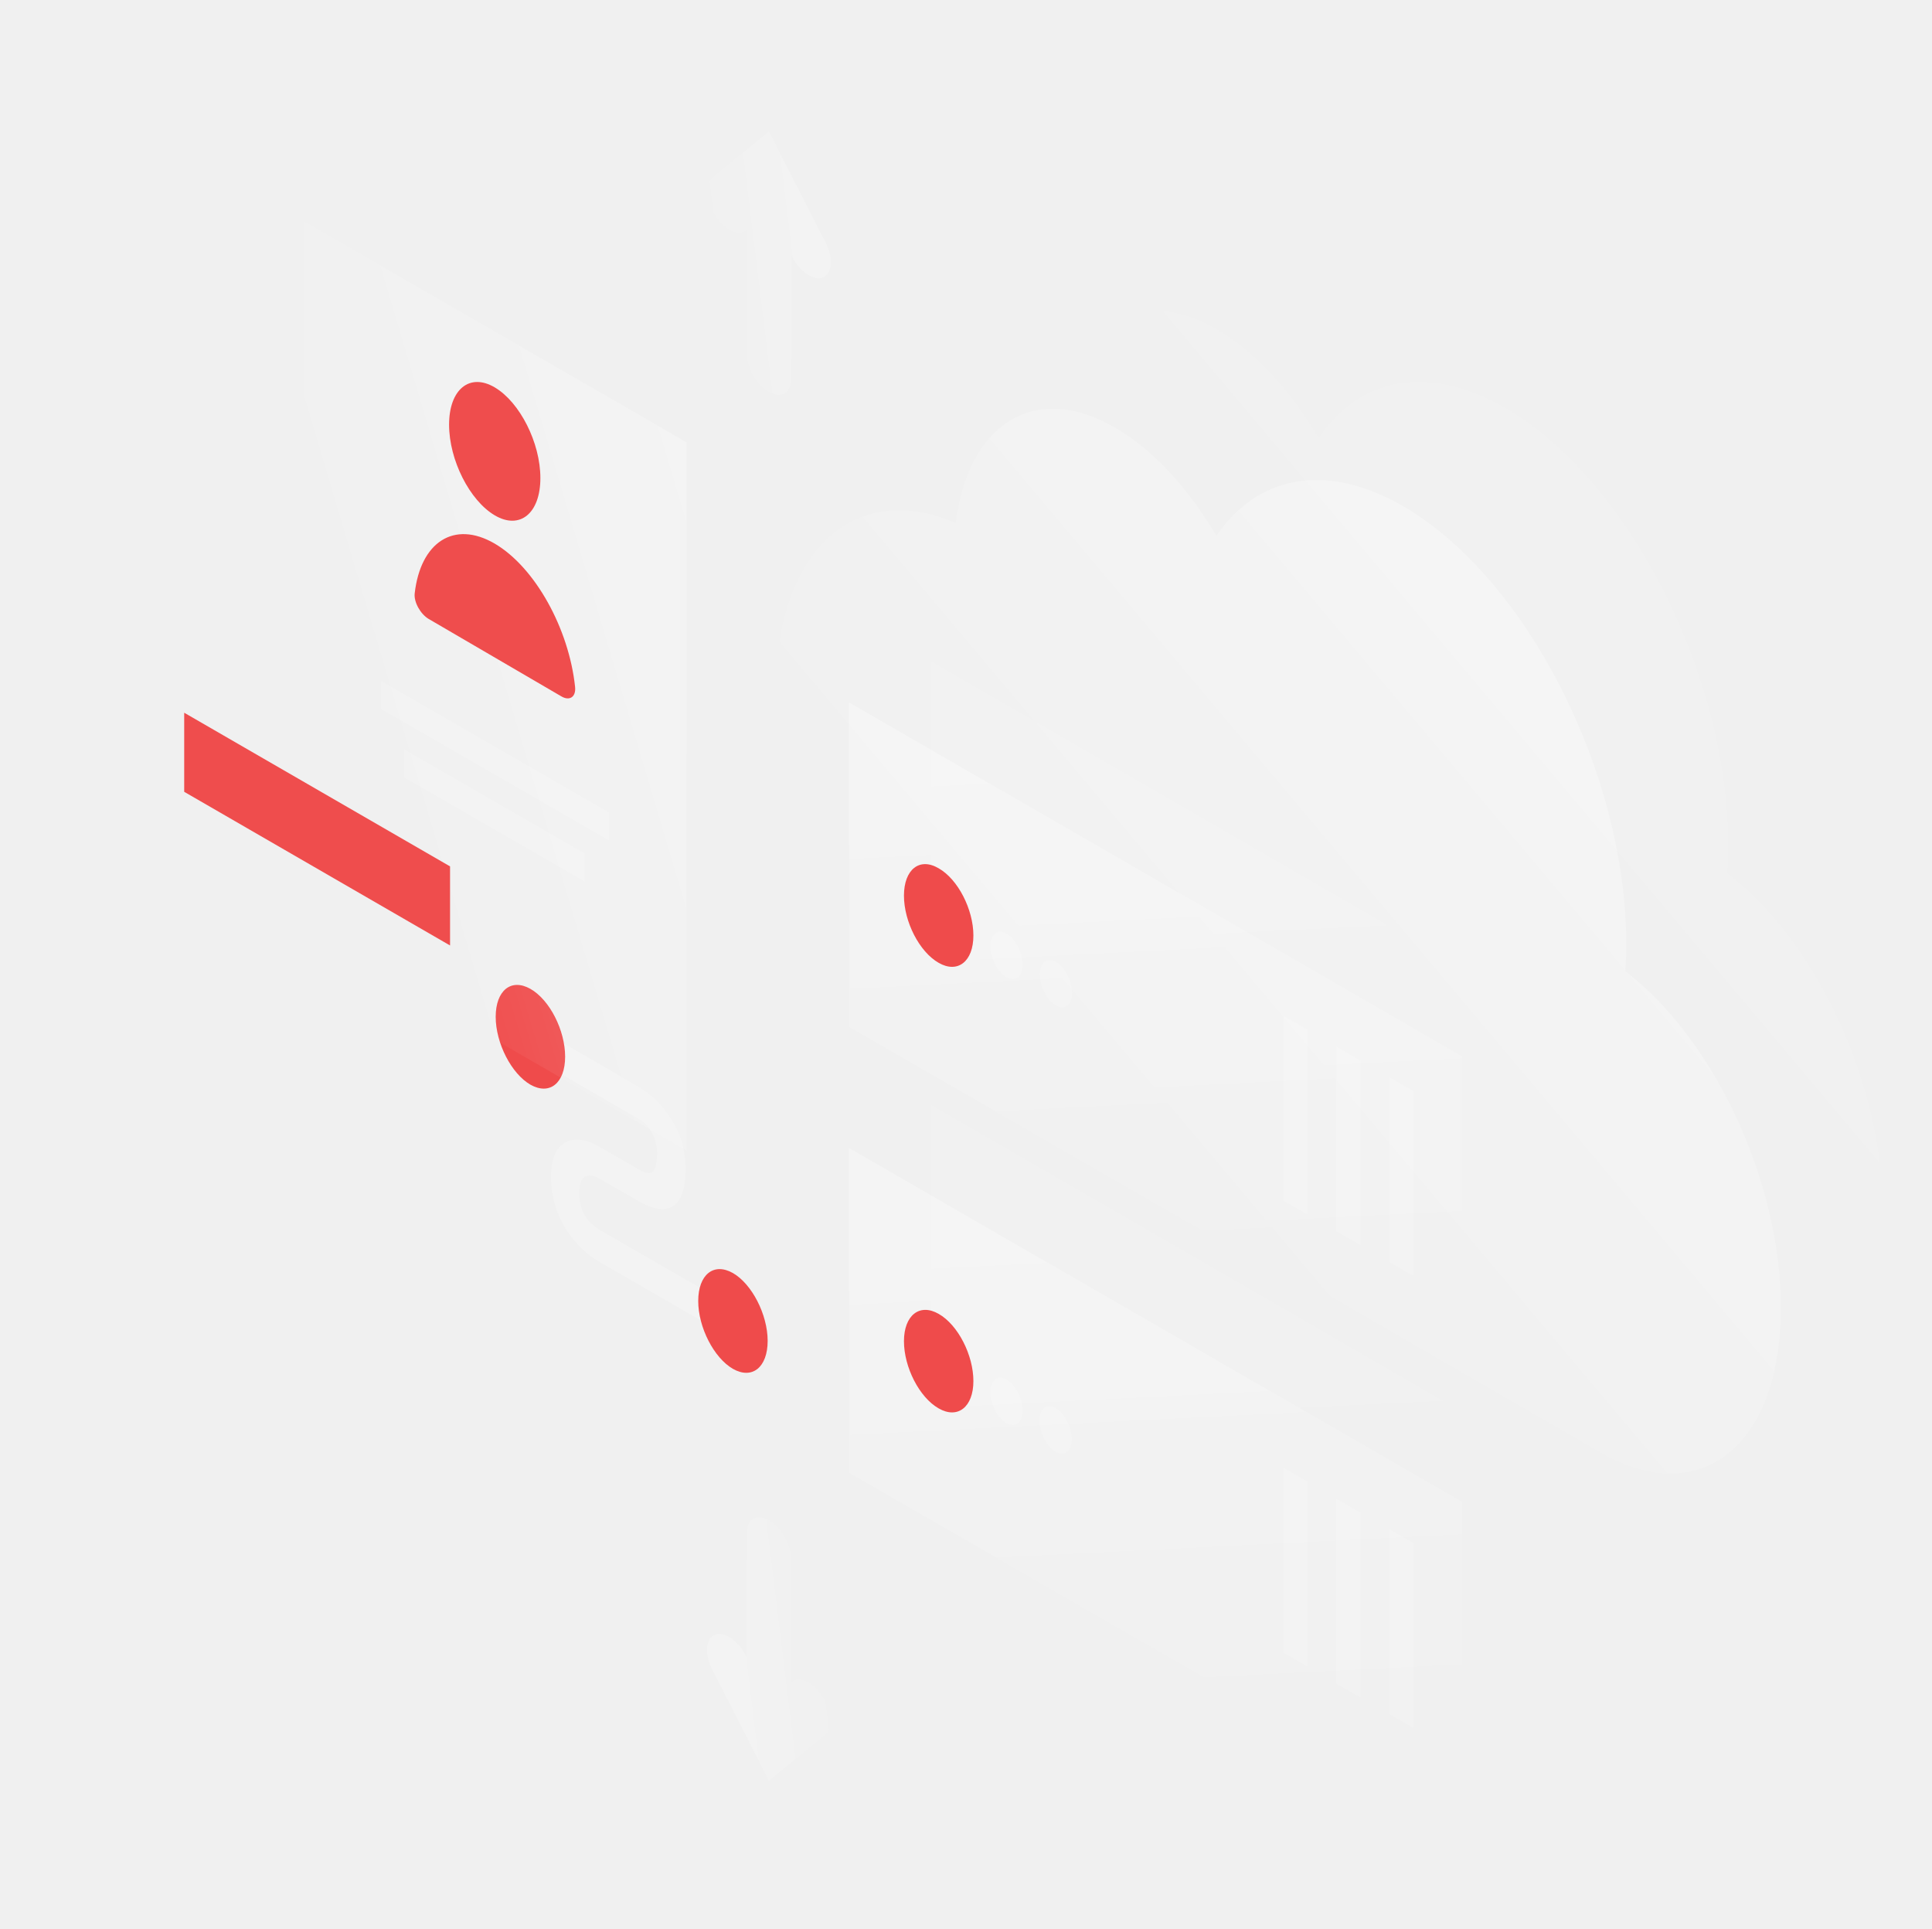
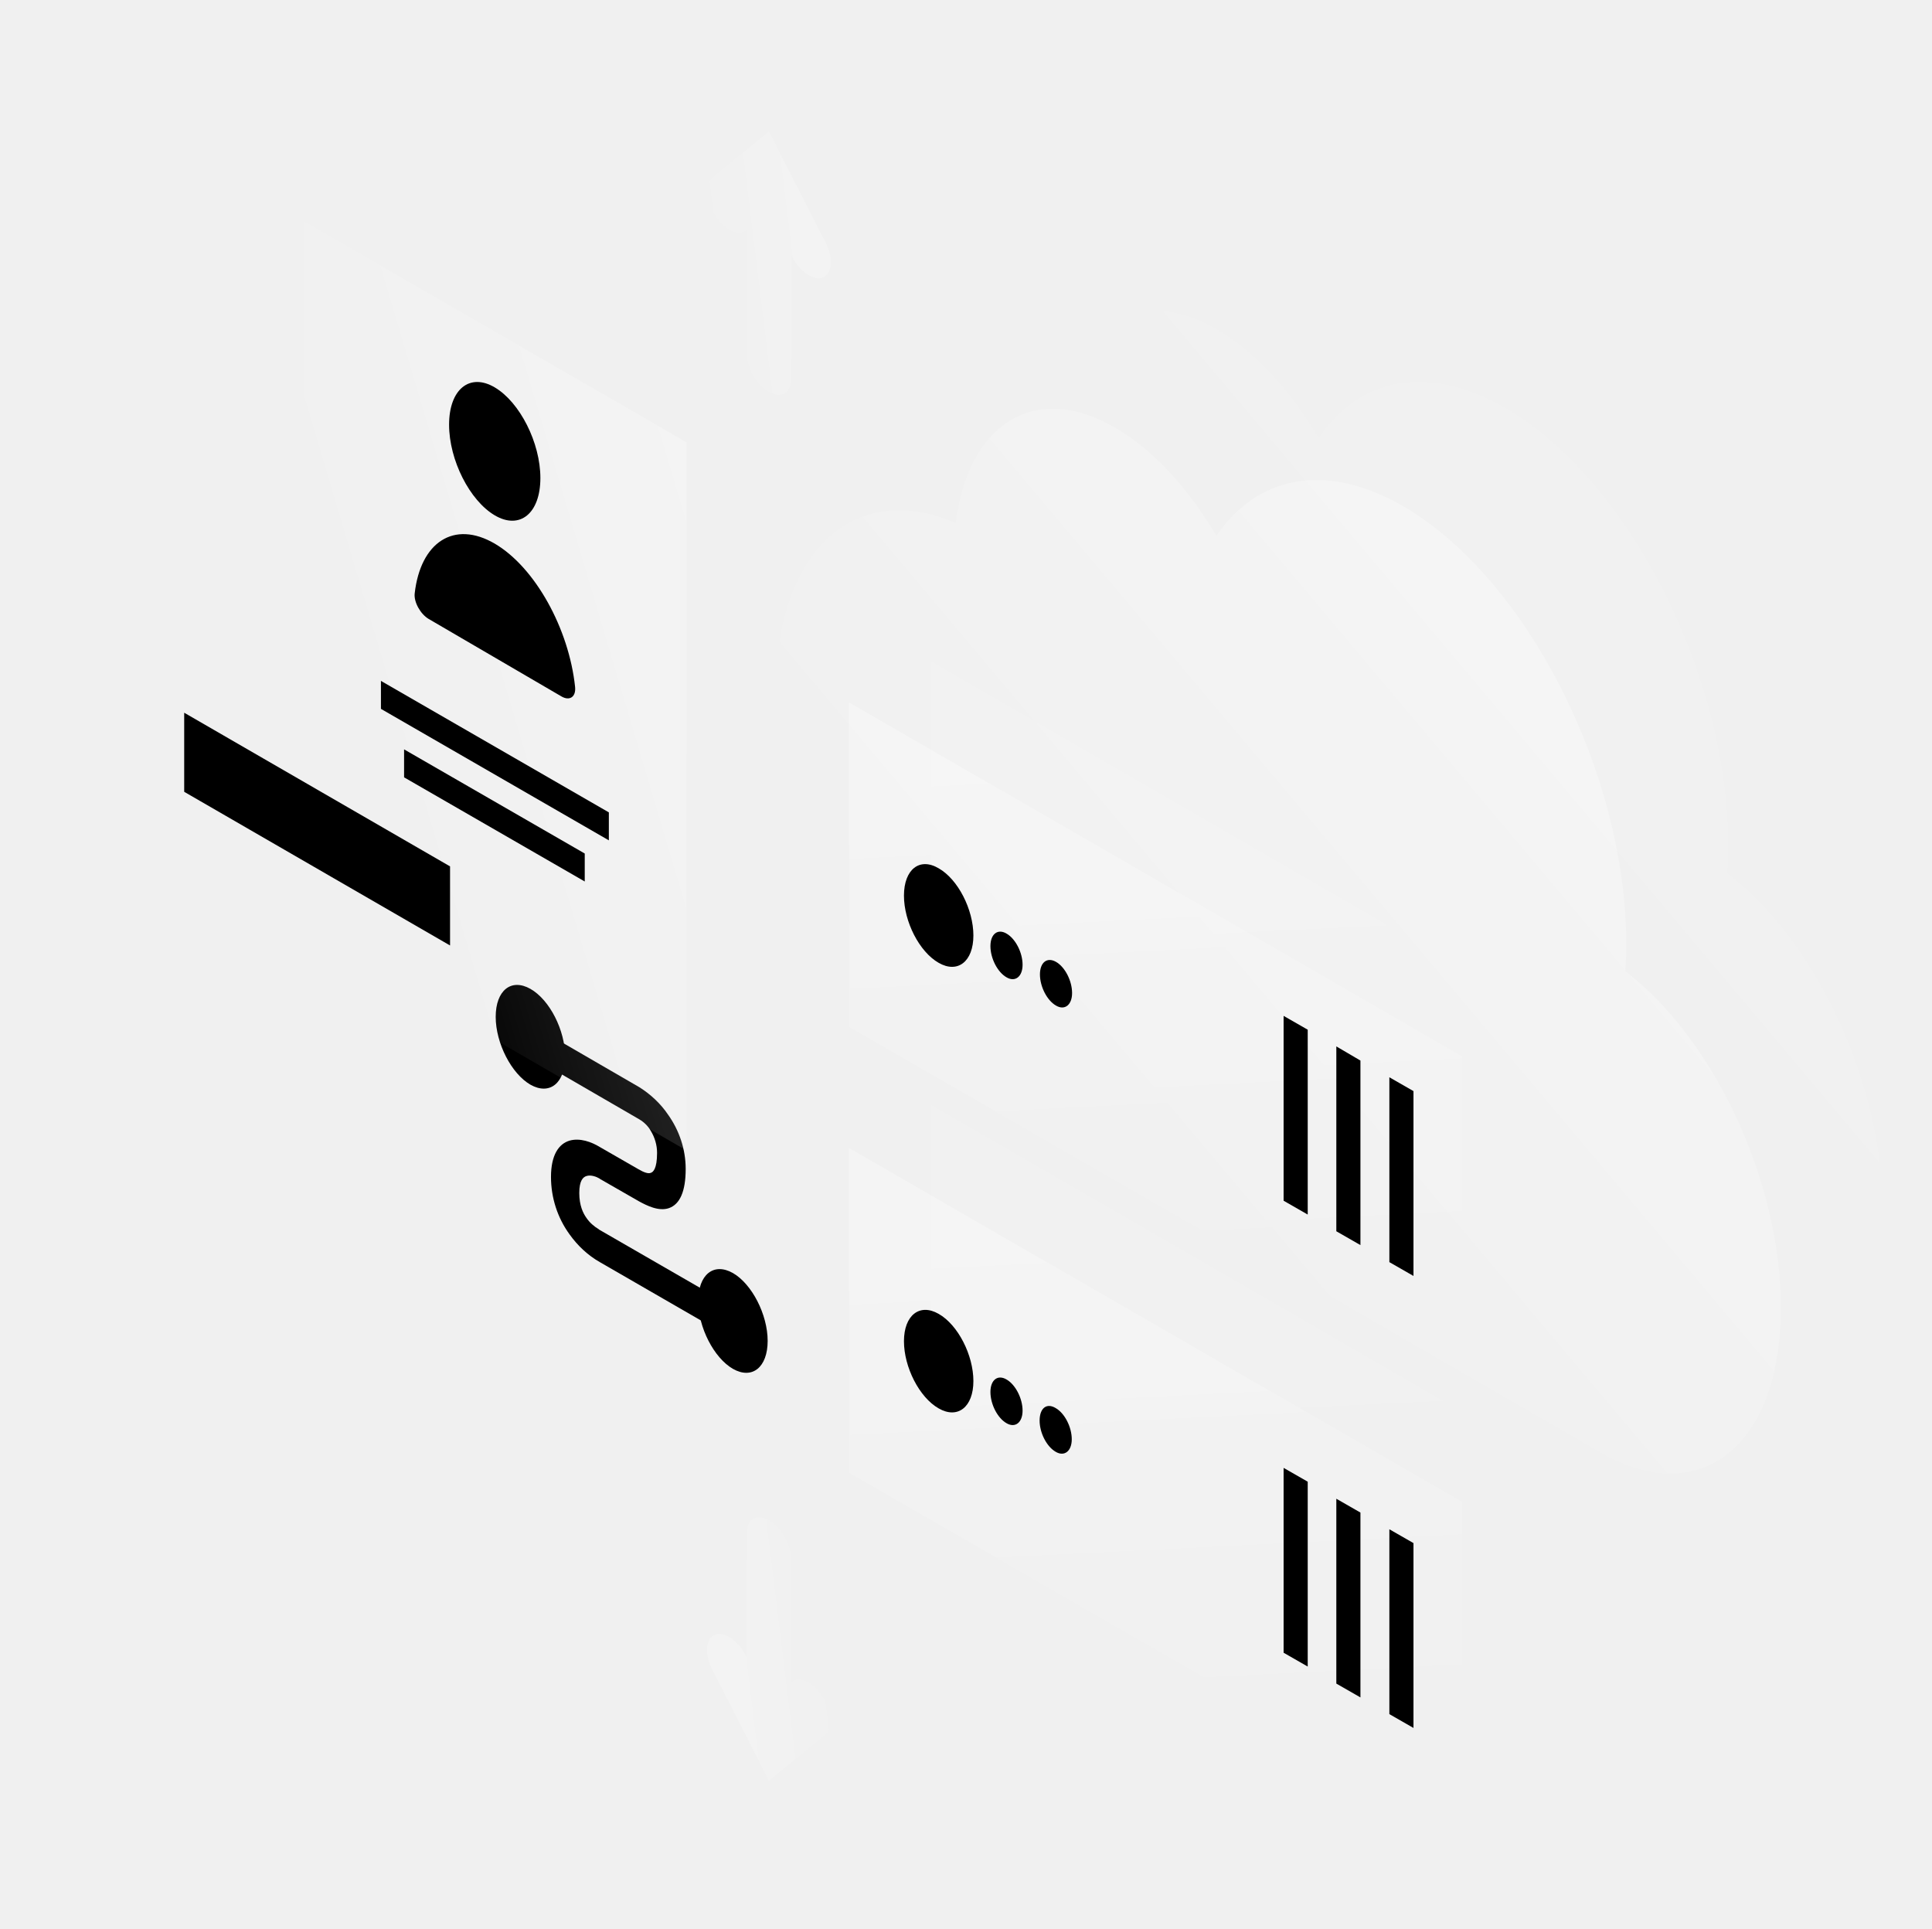
<svg xmlns="http://www.w3.org/2000/svg" version="1.1" id="Layer_1" x="0px" y="0px" viewBox="0 0 601 600" style="enable-background:new 0 0 601 600;" xml:space="preserve">
  <style type="text/css">
	.st0{opacity:7.000000e-02;fill:url(#Path_00000072270147342302278950000007499345788167667876_);enable-background:new    ;}
	.st1{opacity:0.4;fill:url(#Path-2_00000074416146505189655220000000589886424595271297_);enable-background:new    ;}
	.st2{opacity:0.2;fill:#FFFFFF;enable-background:new    ;}
	.st3{fill:#EF4B4B;}
	.st4{opacity:7.000000e-02;fill:url(#Path-6_00000140010142463328120140000005214787243502627492_);enable-background:new    ;}
	.st5{opacity:0.3;fill:url(#Path-7_00000026154377143140262710000006257902849149098400_);enable-background:new    ;}
	.st6{opacity:0.15;fill:#FFFFFF;enable-background:new    ;}
	.st7{opacity:7.000000e-02;fill:url(#Path-14_00000137815675416001783050000005842080881648893867_);enable-background:new    ;}
	.st8{opacity:0.3;fill:url(#Path-15_00000072273664864932360980000006478388020196248208_);enable-background:new    ;}
	.st9{opacity:0.3;fill:url(#Path-22_00000030489260548617071680000013225785354147697557_);enable-background:new    ;}
	.st10{fill:#EF4D4D;}
	.st11{opacity:0.2;fill:url(#Path-28_00000086654948157087121250000014697645677145216424_);enable-background:new    ;}
	.st12{opacity:0.2;fill:url(#Path-29_00000157295846971083428650000006664114874010866079_);enable-background:new    ;}
</style>
  <g id="Illustration" transform="translate(-0.2 -0.7)">
    <linearGradient id="Path_00000047028097359472019860000004509310452031207823_" gradientUnits="userSpaceOnUse" x1="-658.077" y1="841.603" x2="-658.477" y2="841.244" gradientTransform="matrix(491.9 0 0 -520.7546 324282.75 438410.656)">
      <stop offset="0" style="stop-color:#FFFFFF" />
      <stop offset="1" style="stop-color:#FFFFFF;stop-opacity:0" />
    </linearGradient>
    <path id="Path" style="opacity:7.000000e-02;fill:url(#Path_00000047028097359472019860000004509310452031207823_);enable-background:new    ;" d="   M537.9,263.9c0,2.9-0.1,5.7-0.3,8.4c27.4,20.8,48.4,65.4,48.4,104.7c0,42.8-25,62.9-55.9,45.1c-0.1-0.1-0.1-0.1-0.2-0.1   L336.1,310.1c-0.1-0.1-0.1-0.1-0.3-0.1c-34.7-20-62.8-75.2-62.8-123.2c0-45,24.7-67.8,56.3-54c3.9-30.9,24.6-44.2,49.5-29.7   c12,6.9,23,19.1,31.6,33.7c12.5-18.5,33.7-23.2,57.8-9.4C506.7,149.5,537.9,210.7,537.9,263.9z" />
    <linearGradient id="Path-2_00000057108345168463895250000014350222716099707544_" gradientUnits="userSpaceOnUse" x1="-658.04" y1="841.636" x2="-658.44" y2="841.277" gradientTransform="matrix(491.9 0 0 -520.7546 324232.75 438458.656)">
      <stop offset="0" style="stop-color:#FFFFFF" />
      <stop offset="1" style="stop-color:#FFFFFF;stop-opacity:0" />
    </linearGradient>
    <path id="Path-2" style="opacity:0.4;fill:url(#Path-2_00000057108345168463895250000014350222716099707544_);enable-background:new    ;" d="   M506.1,294.4c0,2.9-0.1,5.7-0.3,8.4c27.4,20.8,48.4,65.4,48.4,104.7c0,42.8-25,62.9-55.9,45.1c-0.1-0.1-0.1-0.1-0.2-0.1   L304.3,340.7c-0.1-0.1-0.1-0.1-0.3-0.1c-34.7-20-62.8-75.2-62.8-123.2c0-45,24.7-67.8,56.3-54c3.9-30.9,24.6-44.2,49.5-29.7   c12,6.9,23,19.1,31.6,33.7c12.5-18.5,33.7-23.2,57.8-9.4C474.9,180.1,506.1,241.2,506.1,294.4z" />
-     <path id="Path-3" class="st2" d="M199.1,348.9l-29.5-17.1v-10l29.5,17.1c3.5,2.2,6.6,5.1,8.9,8.5c3.5,4.9,5.5,10.8,5.5,16.9   c0,7-1.8,11-5.2,12.2c-3.2,1.1-6.9-0.8-9.3-2.1l-12.2-7l-0.1-0.1c-1-0.6-2.7-1.2-4-0.8c-1.1,0.3-2.3,1.4-2.3,5.3   c0,3.9,1.2,6.3,2.2,7.7c1,1.5,2.4,2.7,3.9,3.6l0.1,0.1l37.1,21.4v10l-36.9-21.3c-3.7-2.1-6.9-5.1-9.4-8.6   c-3.8-5.2-5.8-11.5-5.8-17.9c0-6.8,2.4-10.3,5.8-11.3c3.2-0.9,6.8,0.4,9.4,2l12,6.9c1.7,1,3.1,1.5,3.9,1.1c0.6-0.2,1.9-1.1,1.9-6.2   c0-2.4-0.7-4.8-2-6.9C201.8,351,200.6,349.8,199.1,348.9z" />
-     <path id="Path-4" class="st3" d="M176,329.4c0,8.2-4.8,12.1-10.8,8.7c-5.9-3.4-10.8-12.9-10.8-21.1c0-8.2,4.8-12.1,10.8-8.7   C171.2,311.7,176,321.2,176,329.4z" />
-     <path id="Path-5" class="st3" d="M239,417.8c0,8.2-4.8,12.1-10.8,8.7c-5.9-3.4-10.8-12.9-10.8-21.1c0-8.2,4.8-12.1,10.8-8.7   C234.1,400.1,239,409.6,239,417.8z" />
+     <path id="Path-3" className="st2" d="M199.1,348.9l-29.5-17.1v-10l29.5,17.1c3.5,2.2,6.6,5.1,8.9,8.5c3.5,4.9,5.5,10.8,5.5,16.9   c0,7-1.8,11-5.2,12.2c-3.2,1.1-6.9-0.8-9.3-2.1l-12.2-7l-0.1-0.1c-1-0.6-2.7-1.2-4-0.8c-1.1,0.3-2.3,1.4-2.3,5.3   c0,3.9,1.2,6.3,2.2,7.7c1,1.5,2.4,2.7,3.9,3.6l0.1,0.1l37.1,21.4v10l-36.9-21.3c-3.7-2.1-6.9-5.1-9.4-8.6   c-3.8-5.2-5.8-11.5-5.8-17.9c0-6.8,2.4-10.3,5.8-11.3c3.2-0.9,6.8,0.4,9.4,2l12,6.9c1.7,1,3.1,1.5,3.9,1.1c0.6-0.2,1.9-1.1,1.9-6.2   c0-2.4-0.7-4.8-2-6.9C201.8,351,200.6,349.8,199.1,348.9z" />
+     <path id="Path-4" className="st3" d="M176,329.4c0,8.2-4.8,12.1-10.8,8.7c-5.9-3.4-10.8-12.9-10.8-21.1c0-8.2,4.8-12.1,10.8-8.7   C171.2,311.7,176,321.2,176,329.4z" />
+     <path id="Path-5" className="st3" d="M239,417.8c0,8.2-4.8,12.1-10.8,8.7c-5.9-3.4-10.8-12.9-10.8-21.1c0-8.2,4.8-12.1,10.8-8.7   C234.1,400.1,239,409.6,239,417.8z" />
    <linearGradient id="Path-6_00000049915071962155533880000012631947129915898755_" gradientUnits="userSpaceOnUse" x1="-658.346" y1="841.847" x2="-658.323" y2="841.309" gradientTransform="matrix(300 0 0 -331.8 197885.203 279539.25)">
      <stop offset="0" style="stop-color:#FFFFFF" />
      <stop offset="1" style="stop-color:#FFFFFF;stop-opacity:0" />
    </linearGradient>
    <path id="Path-6" style="opacity:7.000000e-02;fill:url(#Path-6_00000049915071962155533880000012631947129915898755_);enable-background:new    ;" d="   M289.8,206.4l190.8,110.1v101L289.8,307.4L289.8,206.4z" />
    <linearGradient id="Path-7_00000132780756302181921350000005464951102523248797_" gradientUnits="userSpaceOnUse" x1="-658.298" y1="841.869" x2="-658.274" y2="841.331" gradientTransform="matrix(299.9 0 0 -331.8 197779.312 279559.25)">
      <stop offset="0" style="stop-color:#FFFFFF" />
      <stop offset="1" style="stop-color:#FFFFFF;stop-opacity:0" />
    </linearGradient>
    <path id="Path-7" style="opacity:0.3;fill:url(#Path-7_00000132780756302181921350000005464951102523248797_);enable-background:new    ;" d="   M264.3,219.2l190.8,110.1v101L264.3,320.1V219.2z" />
-     <path id="Path-8" class="st3" d="M281.4,279.3c0,8.1,4.8,17.5,10.8,20.9c5.9,3.4,10.8-0.4,10.8-8.5c0-8.1-4.8-17.5-10.8-20.9   C286.3,267.3,281.4,271.1,281.4,279.3z" />
-     <path id="Path-9" class="st6" d="M308.3,295c0,3.8,2.2,8.1,5,9.7c2.7,1.6,5-0.2,5-3.9c0-3.8-2.2-8.1-5-9.7   C310.6,289.5,308.3,291.2,308.3,295z" />
-     <path id="Path-10" class="st6" d="M323.7,303.8c0,3.8,2.2,8.1,5,9.7c2.7,1.6,5-0.2,5-3.9c0-3.8-2.2-8.1-5-9.7   C325.9,298.3,323.7,300.1,323.7,303.8z" />
-     <path id="Path-11" class="st6" d="M407,321v57.5l-7.5-4.3v-57.5L407,321z" />
-     <path id="Path-12" class="st6" d="M423.4,330.6V388l-7.5-4.3v-57.5L423.4,330.6z" />
-     <path id="Path-13" class="st6" d="M439.9,340.1v57.5l-7.5-4.3v-57.5L439.9,340.1z" />
+     <path id="Path-8" className="st3" d="M281.4,279.3c0,8.1,4.8,17.5,10.8,20.9c5.9,3.4,10.8-0.4,10.8-8.5c0-8.1-4.8-17.5-10.8-20.9   C286.3,267.3,281.4,271.1,281.4,279.3z" />
+     <path id="Path-9" className="st6" d="M308.3,295c0,3.8,2.2,8.1,5,9.7c2.7,1.6,5-0.2,5-3.9c0-3.8-2.2-8.1-5-9.7   C310.6,289.5,308.3,291.2,308.3,295z" />
+     <path id="Path-10" className="st6" d="M323.7,303.8c0,3.8,2.2,8.1,5,9.7c2.7,1.6,5-0.2,5-3.9c0-3.8-2.2-8.1-5-9.7   C325.9,298.3,323.7,300.1,323.7,303.8z" />
+     <path id="Path-11" className="st6" d="M407,321v57.5l-7.5-4.3v-57.5L407,321z" />
+     <path id="Path-12" className="st6" d="M423.4,330.6V388l-7.5-4.3v-57.5L423.4,330.6z" />
+     <path id="Path-13" className="st6" d="M439.9,340.1v57.5l-7.5-4.3v-57.5L439.9,340.1z" />
    <linearGradient id="Path-14_00000127742233717916804330000011283420184582584241_" gradientUnits="userSpaceOnUse" x1="-658.346" y1="842.085" x2="-658.323" y2="841.546" gradientTransform="matrix(299.9 0 0 -331.8 197819.312 279756.156)">
      <stop offset="0" style="stop-color:#FFFFFF" />
      <stop offset="1" style="stop-color:#FFFFFF;stop-opacity:0" />
    </linearGradient>
    <path id="Path-14" style="opacity:7.000000e-02;fill:url(#Path-14_00000127742233717916804330000011283420184582584241_);enable-background:new    ;" d="   M289.8,344.4l190.8,110.1v101L289.8,445.4V344.4z" />
    <linearGradient id="Path-15_00000033338513340550414060000011797732539827052165_" gradientUnits="userSpaceOnUse" x1="-658.298" y1="842.108" x2="-658.274" y2="841.569" gradientTransform="matrix(299.9 0 0 -331.8 197779.312 279777.156)">
      <stop offset="0" style="stop-color:#FFFFFF" />
      <stop offset="1" style="stop-color:#FFFFFF;stop-opacity:0" />
    </linearGradient>
    <path id="Path-15" style="opacity:0.3;fill:url(#Path-15_00000033338513340550414060000011797732539827052165_);enable-background:new    ;" d="   M264.3,357.8l190.8,110.1v101L264.3,458.8V357.8z" />
-     <path id="Path-16" class="st3" d="M281.4,417.9c0,8.1,4.8,17.5,10.8,20.9c5.9,3.4,10.8-0.4,10.8-8.5s-4.8-17.5-10.8-20.9   C286.3,406,281.4,409.8,281.4,417.9z" />
-     <path id="Path-17" class="st6" d="M308.3,433.7c0,3.8,2.2,8.1,5,9.7c2.7,1.6,5-0.2,5-3.9c0-3.8-2.2-8.1-5-9.7   C310.6,428.2,308.3,429.9,308.3,433.7z" />
-     <path id="Path-18" class="st6" d="M323.6,442.6c0,3.8,2.2,8.1,5,9.7c2.7,1.6,5-0.2,5-3.9c0-3.8-2.2-8.1-5-9.7   C325.8,437,323.6,438.7,323.6,442.6z" />
-     <path id="Path-19" class="st6" d="M407,461.6v57.5l-7.5-4.3v-57.5L407,461.6z" />
-     <path id="Path-20" class="st6" d="M423.4,471.2v57.5l-7.5-4.3v-57.5L423.4,471.2z" />
-     <path id="Path-21" class="st6" d="M439.9,480.7v57.5l-7.5-4.3v-57.5L439.9,480.7z" />
+     <path id="Path-16" className="st3" d="M281.4,417.9c0,8.1,4.8,17.5,10.8,20.9c5.9,3.4,10.8-0.4,10.8-8.5s-4.8-17.5-10.8-20.9   C286.3,406,281.4,409.8,281.4,417.9z" />
+     <path id="Path-17" className="st6" d="M308.3,433.7c0,3.8,2.2,8.1,5,9.7c2.7,1.6,5-0.2,5-3.9c0-3.8-2.2-8.1-5-9.7   C310.6,428.2,308.3,429.9,308.3,433.7z" />
+     <path id="Path-18" className="st6" d="M323.6,442.6c0,3.8,2.2,8.1,5,9.7c2.7,1.6,5-0.2,5-3.9c0-3.8-2.2-8.1-5-9.7   C325.8,437,323.6,438.7,323.6,442.6z" />
+     <path id="Path-19" className="st6" d="M407,461.6v57.5l-7.5-4.3v-57.5L407,461.6z" />
+     <path id="Path-20" className="st6" d="M423.4,471.2v57.5l-7.5-4.3v-57.5L423.4,471.2z" />
+     <path id="Path-21" className="st6" d="M439.9,480.7v57.5l-7.5-4.3v-57.5L439.9,480.7z" />
    <linearGradient id="Path-22_00000133498564484571264060000016269072073786504095_" gradientUnits="userSpaceOnUse" x1="-657.261" y1="841.61" x2="-657.826" y2="841.207" gradientTransform="matrix(186.9 0 0 -454.2 123068.617 382348.25)">
      <stop offset="0" style="stop-color:#FFFFFF" />
      <stop offset="1" style="stop-color:#FFFFFF;stop-opacity:0" />
    </linearGradient>
    <path id="Path-22" style="opacity:0.3;fill:url(#Path-22_00000133498564484571264060000016269072073786504095_);enable-background:new    ;" d="   M94.9,69.6l118.9,68.7v220.3L94.9,289.8V69.6z" />
-     <path id="Path-23" class="st10" d="M168.3,149.4c0,11-6.4,16.2-14.2,11.6c-7.8-4.6-14.2-17.2-14.2-28.2s6.4-16.2,14.2-11.6   C161.9,125.8,168.3,138.4,168.3,149.4z" />
-     <path id="Path-24" class="st10" d="M154.1,169.8c-12.7-7.4-23.1-0.4-24.9,15.5c-0.3,2.7,1.8,6.4,4.3,7.9l41.3,24.1   c2.5,1.5,4.6,0.3,4.3-2.9C177.2,196.3,166.7,177.2,154.1,169.8z" />
-     <path id="Path-25" class="st6" d="M118.7,212.5l70.9,40.9v8.7l-70.9-40.9V212.5z" />
-     <path id="Path-26" class="st6" d="M125.9,233.8l56.2,32.4v8.7l-56.2-32.4V233.8z" />
-     <path id="Path-27" class="st10" d="M140.2,270.2l-82.7-47.8V247l82.7,47.8V270.2z" />
+     <path id="Path-23" className="st10" d="M168.3,149.4c0,11-6.4,16.2-14.2,11.6c-7.8-4.6-14.2-17.2-14.2-28.2s6.4-16.2,14.2-11.6   C161.9,125.8,168.3,138.4,168.3,149.4z" />
+     <path id="Path-24" className="st10" d="M154.1,169.8c-12.7-7.4-23.1-0.4-24.9,15.5c-0.3,2.7,1.8,6.4,4.3,7.9l41.3,24.1   c2.5,1.5,4.6,0.3,4.3-2.9C177.2,196.3,166.7,177.2,154.1,169.8z" />
+     <path id="Path-25" className="st6" d="M118.7,212.5l70.9,40.9v8.7l-70.9-40.9V212.5z" />
+     <path id="Path-26" className="st6" d="M125.9,233.8l56.2,32.4v8.7l-56.2-32.4V233.8z" />
+     <path id="Path-27" className="st10" d="M140.2,270.2l-82.7-47.8V247l82.7,47.8V270.2z" />
    <linearGradient id="Path-28_00000138559102848057170080000010792383172090383550_" gradientUnits="userSpaceOnUse" x1="-656.879" y1="841.137" x2="-657.413" y2="840.997" gradientTransform="matrix(60.3891 0 0 -128.645 39920.355 108284.703)">
      <stop offset="0" style="stop-color:#FFFFFF" />
      <stop offset="1" style="stop-color:#FFFFFF;stop-opacity:0" />
    </linearGradient>
    <path id="Path-28" style="opacity:0.2;fill:url(#Path-28_00000138559102848057170080000010792383172090383550_);enable-background:new    ;" d="   M239.4,41.6l17.7,34.7c2.4,4.8,2,9.5-0.9,10.7c-2.9,1.1-7.3-1.8-9.7-6.6l-0.2-0.4v38.6c0,4.4-3.1,6.2-6.9,4   c-3.8-2.2-6.9-7.5-6.9-11.9V72.1l-0.2,0.2c-2.4,2-6.8-0.1-9.7-4.6c-2.9-4.5-3.3-9.7-0.9-11.7L239.4,41.6z" />
    <linearGradient id="Path-29_00000114785247665368964320000005865482111665620659_" gradientUnits="userSpaceOnUse" x1="-657.293" y1="842.961" x2="-656.759" y2="843.101" gradientTransform="matrix(60.3891 0 0 -128.645 39920.152 108962.266)">
      <stop offset="0" style="stop-color:#FFFFFF" />
      <stop offset="1" style="stop-color:#FFFFFF;stop-opacity:0" />
    </linearGradient>
    <path id="Path-29" style="opacity:0.2;fill:url(#Path-29_00000114785247665368964320000005865482111665620659_);enable-background:new    ;" d="   M239.4,554.6l-17.7-34.7c-2.4-4.8-2-9.5,0.9-10.7c2.9-1.1,7.3,1.8,9.7,6.6l0.2,0.4v-38.6c0-4.4,3.1-6.2,6.9-4   c3.8,2.2,6.9,7.5,6.9,11.9v38.6l0.2-0.2c2.4-2,6.8,0.1,9.7,4.6c2.9,4.5,3.3,9.7,0.9,11.7L239.4,554.6z" />
  </g>
</svg>
